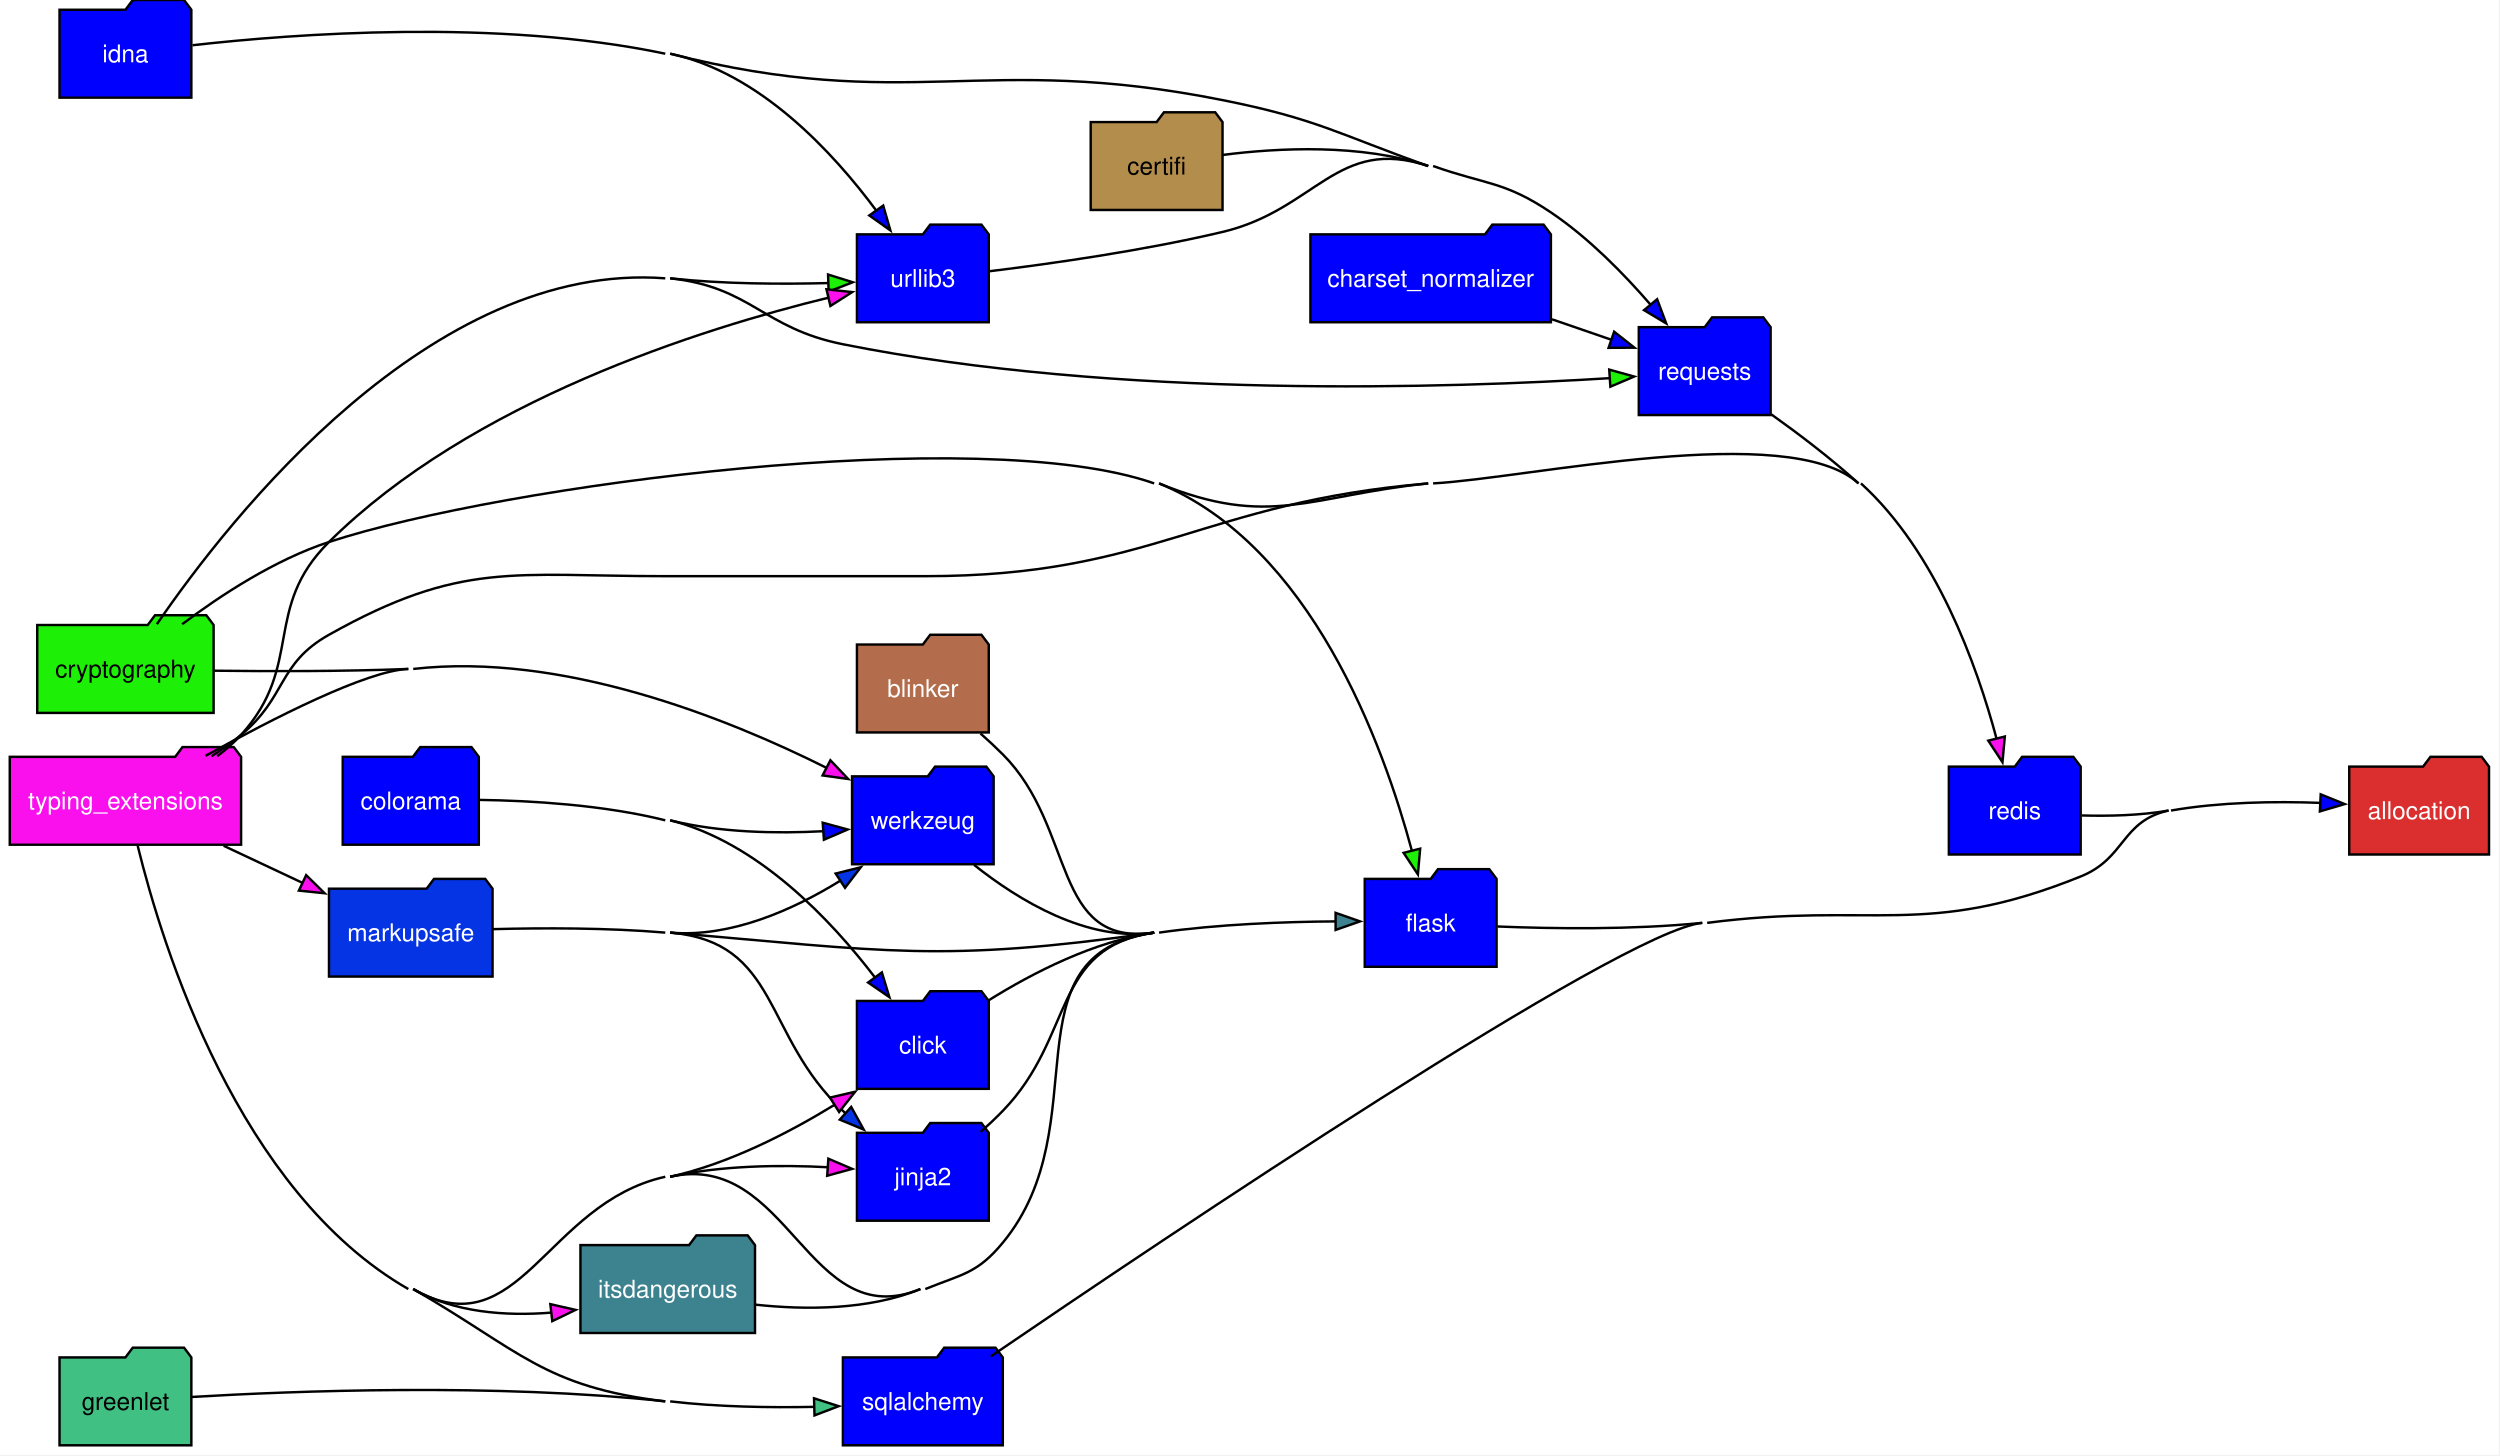
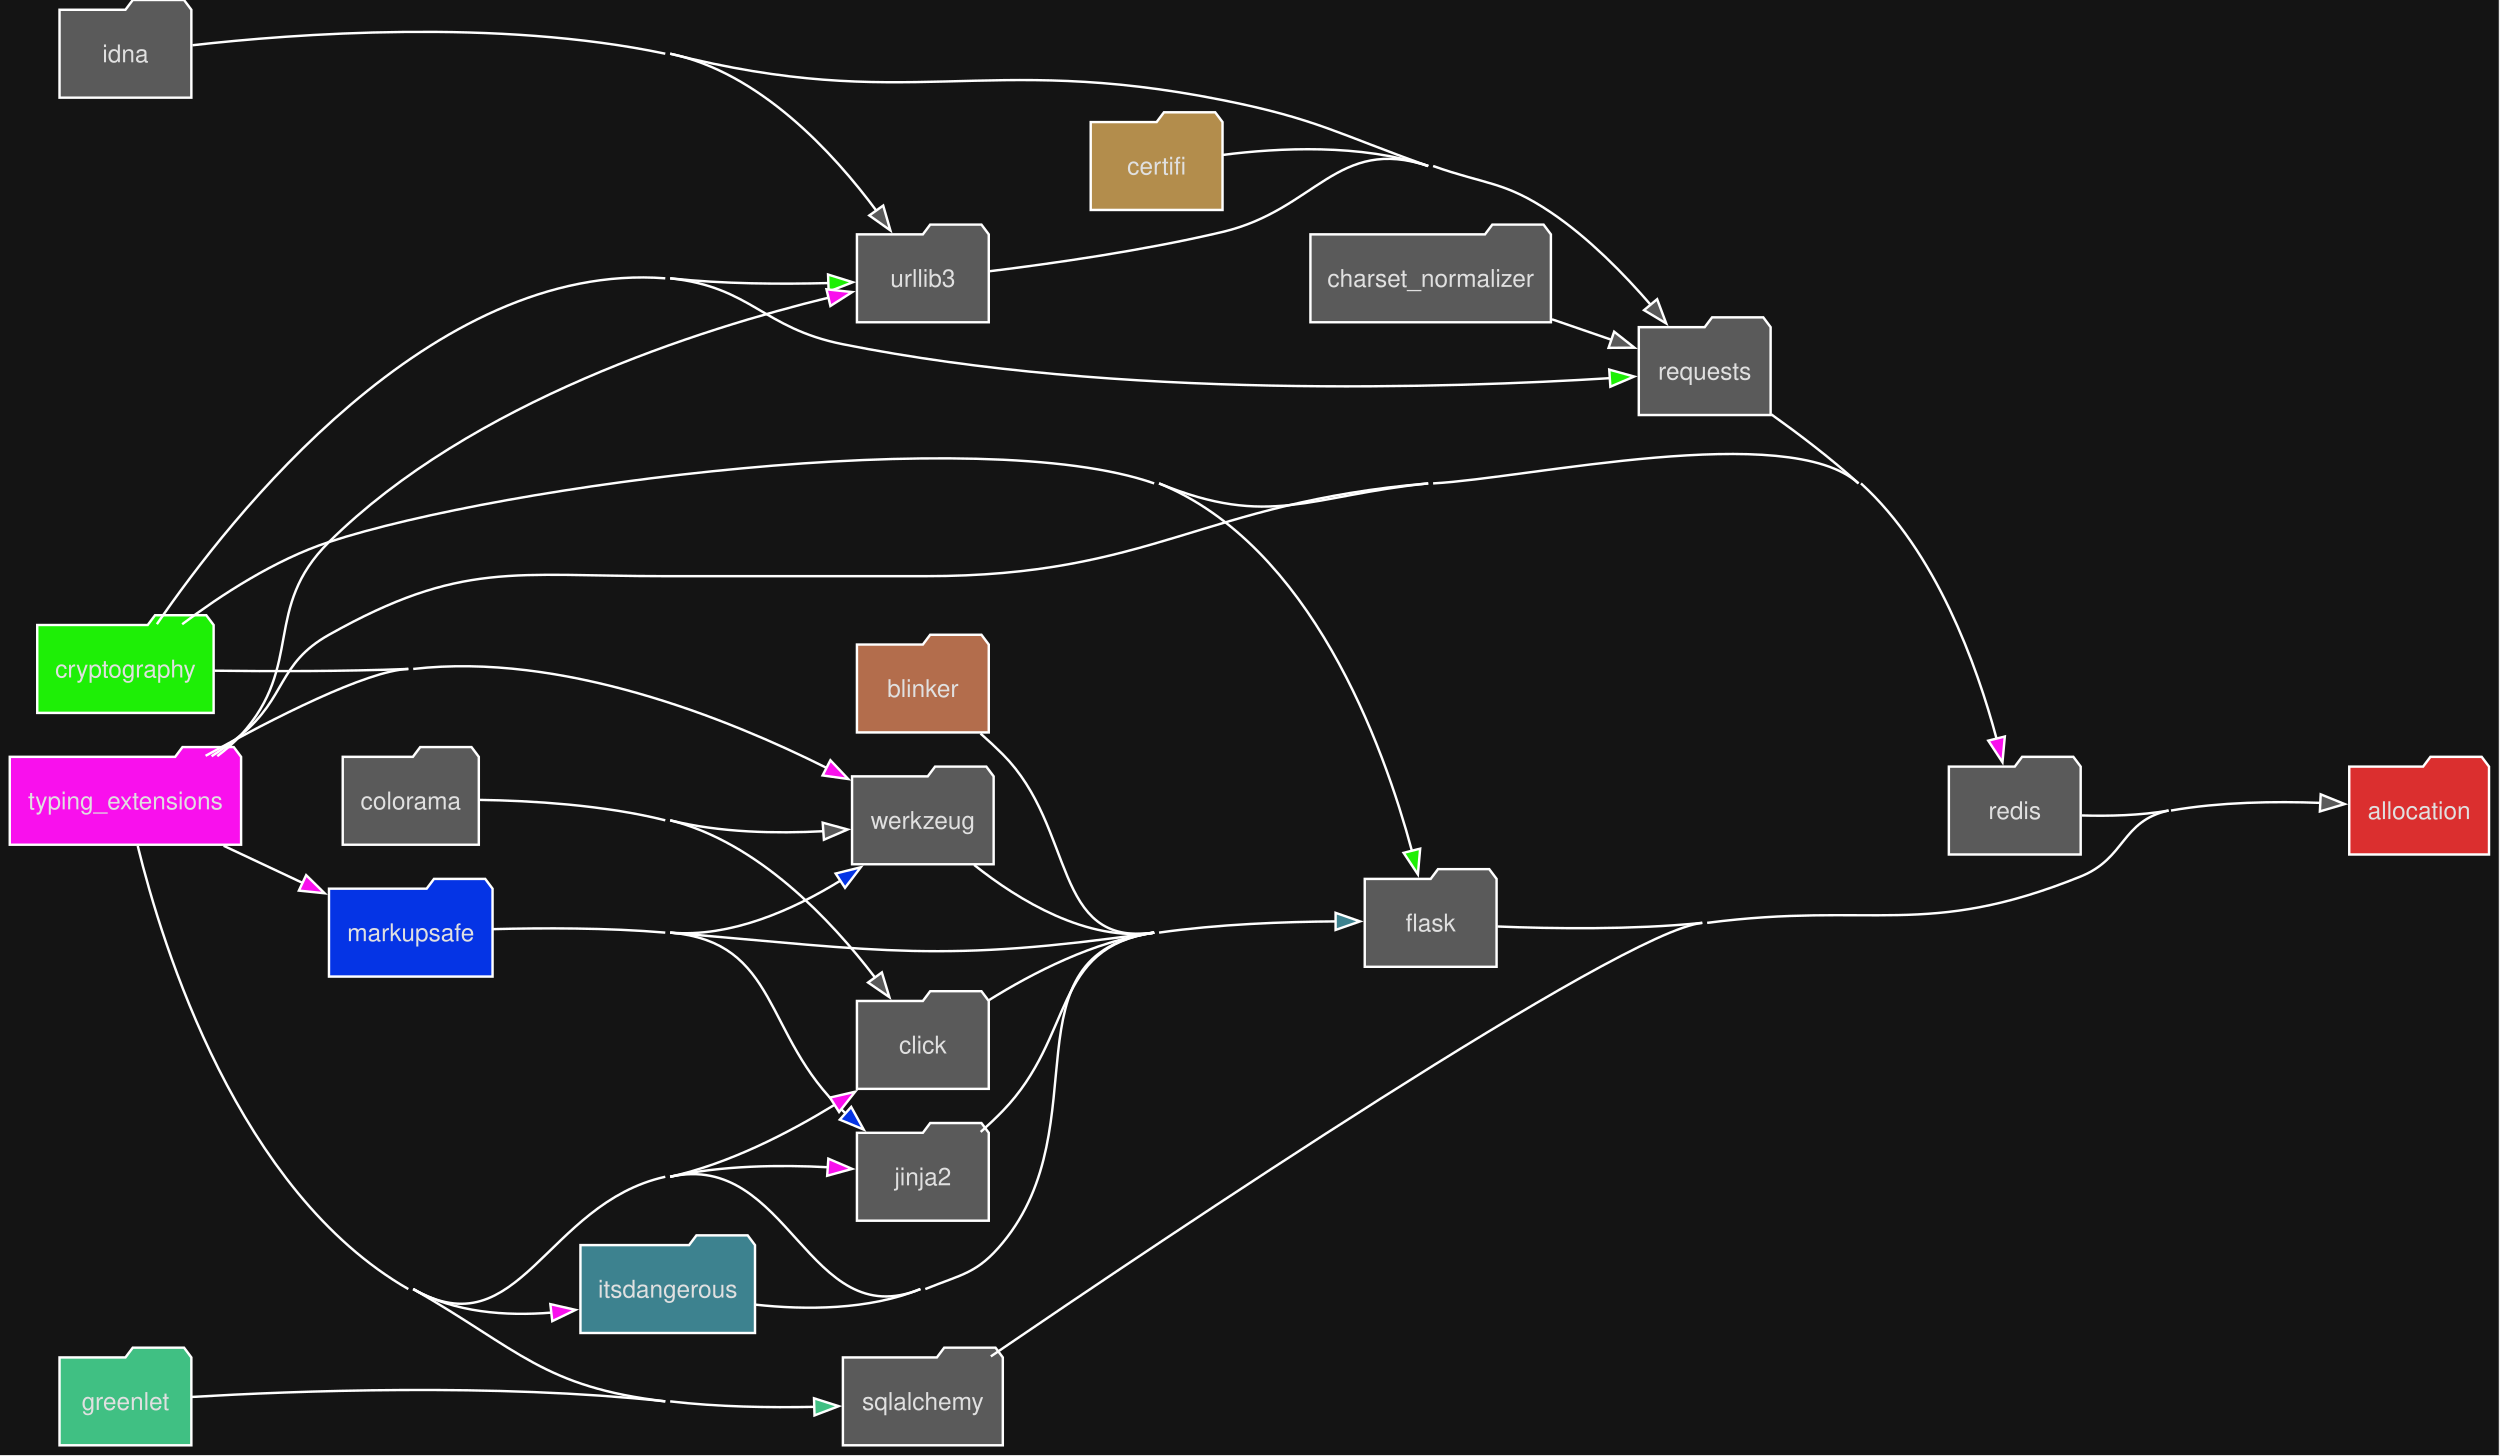
- <svg xmlns="http://www.w3.org/2000/svg" width="1024pt" height="596pt" viewBox="0.00 0.00 1024.00 596.00">
+ <svg xmlns="http://www.w3.org/2000/svg" style="background-color:#141414" width="1024pt" height="596pt" viewBox="0.00 0.00 1024.00 596.00">
  <g id="graph0" class="graph" transform="scale(1 1) rotate(0) translate(4 592)">
    <style>.edge&gt;path:hover{stroke-width:8}</style>
-     <polygon fill="white" stroke="none" points="-4,4 -4,-592 1019.5,-592 1019.5,4 -4,4" />
+     <polygon fill="#141414" stroke="none" points="-4,4 -4,-592 1019.5,-592 1019.5,4 -4,4" />
    <g id="node1" class="node">
      <style>.edge&gt;path:hover{stroke-width:8}</style>
-       <polygon fill="#db2f2f" stroke="black" points="1015.5,-278 1012.5,-282 991.5,-282 988.5,-278 958.25,-278 958.25,-242 1015.5,-242 1015.5,-278" />
-       <text xml:space="preserve" text-anchor="middle" x="986.88" y="-256.5" font-family="Helvetica,sans-Serif" font-size="10.00" fill="#ffffff">allocation</text>
+       <polygon fill="#db2f2f" stroke="#ffffff" points="1015.5,-278 1012.5,-282 991.5,-282 988.5,-278 958.25,-278 958.25,-242 1015.5,-242 1015.5,-278" />
+       <text xml:space="preserve" text-anchor="middle" x="986.88" y="-256.5" font-family="Helvetica,sans-Serif" font-size="10.00" fill="#e0e0e0">allocation</text>
    </g>
    <g id="node2" class="node">
      <style>.edge&gt;path:hover{stroke-width:8}</style>
-       <polygon fill="#b36d4c" stroke="black" points="401,-328 398,-332 377,-332 374,-328 347,-328 347,-292 401,-292 401,-328" />
-       <text xml:space="preserve" text-anchor="middle" x="374" y="-306.5" font-family="Helvetica,sans-Serif" font-size="10.00" fill="#ffffff">blinker</text>
+       <polygon fill="#b36d4c" stroke="#ffffff" points="401,-328 398,-332 377,-332 374,-328 347,-328 347,-292 401,-292 401,-328" />
+       <text xml:space="preserve" text-anchor="middle" x="374" y="-306.5" font-family="Helvetica,sans-Serif" font-size="10.00" fill="#e0e0e0">blinker</text>
    </g>
    <g id="node8" class="node">
      <style>.edge&gt;path:hover{stroke-width:8}</style>
-       <polygon fill="blue" stroke="black" points="609,-232 606,-236 585,-236 582,-232 555,-232 555,-196 609,-196 609,-232" />
-       <text xml:space="preserve" text-anchor="middle" x="582" y="-210.5" font-family="Helvetica,sans-Serif" font-size="10.00" fill="white">flask</text>
+       <polygon fill="#5a5a5a" stroke="#ffffff" points="609,-232 606,-236 585,-236 582,-232 555,-232 555,-196 609,-196 609,-232" />
+       <text xml:space="preserve" text-anchor="middle" x="582" y="-210.5" font-family="Helvetica,sans-Serif" font-size="10.00" fill="#e0e0e0">flask</text>
    </g>
    <g id="edge1" class="edge">
      <style>.edge&gt;path:hover{stroke-width:8}</style>
-       <path fill="none" stroke="black" d="M397.61,-291.56C400.76,-288.77 403.89,-285.87 406.75,-283 436.84,-252.89 426.61,-203.97 468.75,-210" />
+       <path fill="none" stroke="#ffffff" d="M397.61,-291.56C400.76,-288.77 403.89,-285.87 406.75,-283 436.84,-252.89 426.61,-203.97 468.75,-210" />
    </g>
    <g id="node3" class="node">
      <style>.edge&gt;path:hover{stroke-width:8}</style>
-       <polygon fill="#b38d4c" stroke="black" points="496.75,-542 493.75,-546 472.75,-546 469.75,-542 442.75,-542 442.75,-506 496.75,-506 496.75,-542" />
-       <text xml:space="preserve" text-anchor="middle" x="469.75" y="-520.5" font-family="Helvetica,sans-Serif" font-size="10.00" fill="#000000">certifi</text>
+       <polygon fill="#b38d4c" stroke="#ffffff" points="496.75,-542 493.75,-546 472.75,-546 469.75,-542 442.75,-542 442.75,-506 496.75,-506 496.75,-542" />
+       <text xml:space="preserve" text-anchor="middle" x="469.75" y="-520.5" font-family="Helvetica,sans-Serif" font-size="10.00" fill="#e0e0e0">certifi</text>
    </g>
    <g id="node15" class="node">
      <style>.edge&gt;path:hover{stroke-width:8}</style>
-       <polygon fill="blue" stroke="black" points="721.25,-458 718.25,-462 697.25,-462 694.25,-458 667.25,-458 667.25,-422 721.25,-422 721.25,-458" />
-       <text xml:space="preserve" text-anchor="middle" x="694.25" y="-436.5" font-family="Helvetica,sans-Serif" font-size="10.00" fill="white">requests</text>
+       <polygon fill="#5a5a5a" stroke="#ffffff" points="721.25,-458 718.25,-462 697.25,-462 694.25,-458 667.25,-458 667.25,-422 721.25,-422 721.25,-458" />
+       <text xml:space="preserve" text-anchor="middle" x="694.25" y="-436.5" font-family="Helvetica,sans-Serif" font-size="10.00" fill="#e0e0e0">requests</text>
    </g>
    <g id="edge2" class="edge">
      <style>.edge&gt;path:hover{stroke-width:8}</style>
-       <path fill="none" stroke="black" d="M496.88,-528.55C519.7,-531.46 553.39,-533.19 581,-524" />
+       <path fill="none" stroke="#ffffff" d="M496.88,-528.55C519.7,-531.46 553.39,-533.19 581,-524" />
    </g>
    <g id="node4" class="node">
      <style>.edge&gt;path:hover{stroke-width:8}</style>
-       <polygon fill="blue" stroke="black" points="631.25,-496 628.25,-500 607.25,-500 604.25,-496 532.75,-496 532.75,-460 631.25,-460 631.25,-496" />
-       <text xml:space="preserve" text-anchor="middle" x="582" y="-474.5" font-family="Helvetica,sans-Serif" font-size="10.00" fill="white">charset_normalizer</text>
+       <polygon fill="#5a5a5a" stroke="#ffffff" points="631.25,-496 628.25,-500 607.25,-500 604.25,-496 532.75,-496 532.75,-460 631.25,-460 631.25,-496" />
+       <text xml:space="preserve" text-anchor="middle" x="582" y="-474.5" font-family="Helvetica,sans-Serif" font-size="10.00" fill="#e0e0e0">charset_normalizer</text>
    </g>
    <g id="edge3" class="edge">
      <style>.edge&gt;path:hover{stroke-width:8}</style>
-       <path fill="none" stroke="black" d="M631.68,-461.22C639.91,-458.38 648.34,-455.48 656.21,-452.77" />
-       <polygon fill="blue" stroke="black" points="657.15,-456.14 665.47,-449.58 654.87,-449.53 657.15,-456.14" />
+       <path fill="none" stroke="#ffffff" d="M631.68,-461.22C639.91,-458.38 648.34,-455.48 656.21,-452.77" />
+       <polygon fill="#5a5a5a" stroke="#ffffff" points="657.15,-456.14 665.47,-449.58 654.87,-449.53 657.15,-456.14" />
    </g>
    <g id="node5" class="node">
      <style>.edge&gt;path:hover{stroke-width:8}</style>
-       <polygon fill="blue" stroke="black" points="401,-182 398,-186 377,-186 374,-182 347,-182 347,-146 401,-146 401,-182" />
-       <text xml:space="preserve" text-anchor="middle" x="374" y="-160.5" font-family="Helvetica,sans-Serif" font-size="10.00" fill="white">click</text>
+       <polygon fill="#5a5a5a" stroke="#ffffff" points="401,-182 398,-186 377,-186 374,-182 347,-182 347,-146 401,-146 401,-182" />
+       <text xml:space="preserve" text-anchor="middle" x="374" y="-160.5" font-family="Helvetica,sans-Serif" font-size="10.00" fill="#e0e0e0">click</text>
    </g>
    <g id="edge4" class="edge">
      <style>.edge&gt;path:hover{stroke-width:8}</style>
-       <path fill="none" stroke="black" d="M401,-182.3C419.04,-193.55 444.16,-206.48 468.75,-210" />
+       <path fill="none" stroke="#ffffff" d="M401,-182.3C419.04,-193.55 444.16,-206.48 468.75,-210" />
    </g>
    <g id="node6" class="node">
      <style>.edge&gt;path:hover{stroke-width:8}</style>
-       <polygon fill="blue" stroke="black" points="192.12,-282 189.12,-286 168.12,-286 165.12,-282 136.38,-282 136.38,-246 192.12,-246 192.12,-282" />
-       <text xml:space="preserve" text-anchor="middle" x="164.25" y="-260.5" font-family="Helvetica,sans-Serif" font-size="10.00" fill="white">colorama</text>
+       <polygon fill="#5a5a5a" stroke="#ffffff" points="192.12,-282 189.12,-286 168.12,-286 165.12,-282 136.38,-282 136.38,-246 192.12,-246 192.12,-282" />
+       <text xml:space="preserve" text-anchor="middle" x="164.25" y="-260.5" font-family="Helvetica,sans-Serif" font-size="10.00" fill="#e0e0e0">colorama</text>
    </g>
    <g id="edge5" class="edge">
      <style>.edge&gt;path:hover{stroke-width:8}</style>
-       <path fill="none" stroke="black" d="M270.5,-256C306.38,-247.02 336.32,-215.3 354.41,-191.6" />
-       <polygon fill="blue" stroke="black" points="357.21,-193.7 360.29,-183.57 351.56,-189.56 357.21,-193.7" />
-       <path fill="none" stroke="black" d="M192.39,-264.36C213.45,-264.06 243.21,-262.33 268.5,-256" />
+       <path fill="none" stroke="#ffffff" d="M270.5,-256C306.38,-247.02 336.32,-215.3 354.41,-191.6" />
+       <polygon fill="#5a5a5a" stroke="#ffffff" points="357.21,-193.7 360.29,-183.57 351.56,-189.56 357.21,-193.7" />
+       <path fill="none" stroke="#ffffff" d="M192.39,-264.36C213.45,-264.06 243.21,-262.33 268.5,-256" />
    </g>
    <g id="node19" class="node">
      <style>.edge&gt;path:hover{stroke-width:8}</style>
-       <polygon fill="blue" stroke="black" points="403,-274 400,-278 379,-278 376,-274 345,-274 345,-238 403,-238 403,-274" />
-       <text xml:space="preserve" text-anchor="middle" x="374" y="-252.5" font-family="Helvetica,sans-Serif" font-size="10.00" fill="white">werkzeug</text>
+       <polygon fill="#5a5a5a" stroke="#ffffff" points="403,-274 400,-278 379,-278 376,-274 345,-274 345,-238 403,-238 403,-274" />
+       <text xml:space="preserve" text-anchor="middle" x="374" y="-252.5" font-family="Helvetica,sans-Serif" font-size="10.00" fill="#e0e0e0">werkzeug</text>
    </g>
    <g id="edge6" class="edge">
      <style>.edge&gt;path:hover{stroke-width:8}</style>
-       <path fill="none" stroke="black" d="M270.5,-256C290.8,-250.92 314.08,-250.51 333.31,-251.54" />
-       <polygon fill="blue" stroke="black" points="332.98,-255.03 343.2,-252.24 333.47,-248.05 332.98,-255.03" />
+       <path fill="none" stroke="#ffffff" d="M270.5,-256C290.8,-250.92 314.08,-250.51 333.31,-251.54" />
+       <polygon fill="#5a5a5a" stroke="#ffffff" points="332.98,-255.03 343.2,-252.24 333.47,-248.05 332.98,-255.03" />
    </g>
    <g id="node7" class="node">
      <style>.edge&gt;path:hover{stroke-width:8}</style>
-       <polygon fill="#1eef06" stroke="black" points="83.5,-336 80.5,-340 59.5,-340 56.5,-336 11.25,-336 11.25,-300 83.5,-300 83.5,-336" />
-       <text xml:space="preserve" text-anchor="middle" x="47.38" y="-314.5" font-family="Helvetica,sans-Serif" font-size="10.00" fill="#000000">cryptography</text>
+       <polygon fill="#1eef06" stroke="#ffffff" points="83.5,-336 80.5,-340 59.5,-340 56.5,-336 11.25,-336 11.25,-300 83.5,-300 83.5,-336" />
+       <text xml:space="preserve" text-anchor="middle" x="47.38" y="-314.5" font-family="Helvetica,sans-Serif" font-size="10.00" fill="#e0e0e0">cryptography</text>
    </g>
    <g id="edge7" class="edge">
      <style>.edge&gt;path:hover{stroke-width:8}</style>
-       <path fill="none" stroke="black" d="M70.61,-336.32C86.37,-348.18 108.57,-362.73 130.75,-370 202.3,-393.47 397.71,-418.96 468.75,-394" />
-       <path fill="none" stroke="black" d="M470.75,-394C532.85,-368.55 562.52,-287.4 574.38,-243.26" />
-       <polygon fill="#1eef06" stroke="black" points="577.7,-244.4 576.77,-233.85 570.92,-242.68 577.7,-244.4" />
+       <path fill="none" stroke="#ffffff" d="M70.61,-336.32C86.37,-348.18 108.57,-362.73 130.75,-370 202.3,-393.47 397.71,-418.96 468.75,-394" />
+       <path fill="none" stroke="#ffffff" d="M470.75,-394C532.85,-368.55 562.52,-287.4 574.38,-243.26" />
+       <polygon fill="#1eef06" stroke="#ffffff" points="577.7,-244.4 576.77,-233.85 570.92,-242.68 577.7,-244.4" />
    </g>
    <g id="node14" class="node">
      <style>.edge&gt;path:hover{stroke-width:8}</style>
-       <polygon fill="blue" stroke="black" points="848.25,-278 845.25,-282 824.25,-282 821.25,-278 794.25,-278 794.25,-242 848.25,-242 848.25,-278" />
-       <text xml:space="preserve" text-anchor="middle" x="821.25" y="-256.5" font-family="Helvetica,sans-Serif" font-size="10.00" fill="white">redis</text>
+       <polygon fill="#5a5a5a" stroke="#ffffff" points="848.25,-278 845.25,-282 824.25,-282 821.25,-278 794.25,-278 794.25,-242 848.25,-242 848.25,-278" />
+       <text xml:space="preserve" text-anchor="middle" x="821.25" y="-256.5" font-family="Helvetica,sans-Serif" font-size="10.00" fill="#e0e0e0">redis</text>
    </g>
    <g id="edge8" class="edge">
      <style>.edge&gt;path:hover{stroke-width:8}</style>
-       <path fill="none" stroke="black" d="M470.75,-394C516.09,-375.42 532.26,-388.98 581,-394" />
+       <path fill="none" stroke="#ffffff" d="M470.75,-394C516.09,-375.42 532.26,-388.98 581,-394" />
    </g>
    <g id="edge9" class="edge">
      <style>.edge&gt;path:hover{stroke-width:8}</style>
-       <path fill="none" stroke="black" d="M270.5,-478C303.96,-474.36 308.25,-457.62 341.25,-451 453.84,-428.42 590.68,-433.05 655.6,-437.12" />
-       <polygon fill="#1eef06" stroke="black" points="655.14,-440.6 665.35,-437.77 655.6,-433.61 655.14,-440.6" />
-       <path fill="none" stroke="black" d="M60.26,-336.34C90.08,-379.88 172.63,-485.27 268.5,-478" />
+       <path fill="none" stroke="#ffffff" d="M270.5,-478C303.96,-474.36 308.25,-457.62 341.25,-451 453.84,-428.42 590.68,-433.05 655.6,-437.12" />
+       <polygon fill="#1eef06" stroke="#ffffff" points="655.14,-440.6 665.35,-437.77 655.6,-433.61 655.14,-440.6" />
+       <path fill="none" stroke="#ffffff" d="M60.26,-336.34C90.08,-379.88 172.63,-485.27 268.5,-478" />
    </g>
    <g id="node18" class="node">
      <style>.edge&gt;path:hover{stroke-width:8}</style>
-       <polygon fill="blue" stroke="black" points="401,-496 398,-500 377,-500 374,-496 347,-496 347,-460 401,-460 401,-496" />
-       <text xml:space="preserve" text-anchor="middle" x="374" y="-474.5" font-family="Helvetica,sans-Serif" font-size="10.00" fill="white">urllib3</text>
+       <polygon fill="#5a5a5a" stroke="#ffffff" points="401,-496 398,-500 377,-500 374,-496 347,-496 347,-460 401,-460 401,-496" />
+       <text xml:space="preserve" text-anchor="middle" x="374" y="-474.5" font-family="Helvetica,sans-Serif" font-size="10.00" fill="#e0e0e0">urllib3</text>
    </g>
    <g id="edge10" class="edge">
      <style>.edge&gt;path:hover{stroke-width:8}</style>
-       <path fill="none" stroke="black" d="M270.5,-478C291.89,-475.67 315.94,-475.55 335.36,-476.06" />
-       <polygon fill="#1eef06" stroke="black" points="335.17,-479.55 345.28,-476.39 335.41,-472.56 335.17,-479.55" />
+       <path fill="none" stroke="#ffffff" d="M270.5,-478C291.89,-475.67 315.94,-475.55 335.36,-476.06" />
+       <polygon fill="#1eef06" stroke="#ffffff" points="335.17,-479.55 345.28,-476.39 335.41,-472.56 335.17,-479.55" />
    </g>
    <g id="edge11" class="edge">
      <style>.edge&gt;path:hover{stroke-width:8}</style>
-       <path fill="none" stroke="black" d="M83.84,-317.28C106.55,-316.99 136.65,-316.95 163.25,-318" />
+       <path fill="none" stroke="#ffffff" d="M83.84,-317.28C106.55,-316.99 136.65,-316.95 163.25,-318" />
    </g>
    <g id="edge12" class="edge">
      <style>.edge&gt;path:hover{stroke-width:8}</style>
-       <path fill="none" stroke="black" d="M609.36,-212.51C631.74,-211.6 664.69,-211.1 693.25,-214" />
+       <path fill="none" stroke="#ffffff" d="M609.36,-212.51C631.74,-211.6 664.69,-211.1 693.25,-214" />
    </g>
    <g id="node9" class="node">
      <style>.edge&gt;path:hover{stroke-width:8}</style>
-       <polygon fill="#40c083" stroke="black" points="74.38,-36 71.38,-40 50.38,-40 47.38,-36 20.38,-36 20.38,0 74.38,0 74.38,-36" />
-       <text xml:space="preserve" text-anchor="middle" x="47.38" y="-14.5" font-family="Helvetica,sans-Serif" font-size="10.00" fill="#000000">greenlet</text>
+       <polygon fill="#40c083" stroke="#ffffff" points="74.38,-36 71.38,-40 50.38,-40 47.38,-36 20.38,-36 20.38,0 74.38,0 74.38,-36" />
+       <text xml:space="preserve" text-anchor="middle" x="47.38" y="-14.5" font-family="Helvetica,sans-Serif" font-size="10.00" fill="#e0e0e0">greenlet</text>
    </g>
    <g id="node16" class="node">
      <style>.edge&gt;path:hover{stroke-width:8}</style>
-       <polygon fill="blue" stroke="black" points="406.75,-36 403.75,-40 382.75,-40 379.75,-36 341.25,-36 341.25,0 406.75,0 406.75,-36" />
-       <text xml:space="preserve" text-anchor="middle" x="374" y="-14.5" font-family="Helvetica,sans-Serif" font-size="10.00" fill="white">sqlalchemy</text>
+       <polygon fill="#5a5a5a" stroke="#ffffff" points="406.75,-36 403.75,-40 382.75,-40 379.75,-36 341.25,-36 341.25,0 406.75,0 406.75,-36" />
+       <text xml:space="preserve" text-anchor="middle" x="374" y="-14.5" font-family="Helvetica,sans-Serif" font-size="10.00" fill="#e0e0e0">sqlalchemy</text>
    </g>
    <g id="edge13" class="edge">
      <style>.edge&gt;path:hover{stroke-width:8}</style>
-       <path fill="none" stroke="black" d="M74.56,-19.81C115.91,-22.26 198.78,-25.53 268.5,-18" />
-       <path fill="none" stroke="black" d="M270.5,-18C289.78,-15.72 311.24,-15.39 329.53,-15.75" />
-       <polygon fill="#40c083" stroke="black" points="329.42,-19.25 339.52,-16.03 329.62,-12.25 329.42,-19.25" />
+       <path fill="none" stroke="#ffffff" d="M74.56,-19.81C115.91,-22.26 198.78,-25.53 268.5,-18" />
+       <path fill="none" stroke="#ffffff" d="M270.5,-18C289.78,-15.72 311.24,-15.39 329.53,-15.75" />
+       <polygon fill="#40c083" stroke="#ffffff" points="329.42,-19.25 339.52,-16.03 329.62,-12.25 329.42,-19.25" />
    </g>
    <g id="node10" class="node">
      <style>.edge&gt;path:hover{stroke-width:8}</style>
-       <polygon fill="blue" stroke="black" points="74.38,-588 71.38,-592 50.38,-592 47.38,-588 20.38,-588 20.38,-552 74.38,-552 74.38,-588" />
-       <text xml:space="preserve" text-anchor="middle" x="47.38" y="-566.5" font-family="Helvetica,sans-Serif" font-size="10.00" fill="white">idna</text>
+       <polygon fill="#5a5a5a" stroke="#ffffff" points="74.38,-588 71.38,-592 50.38,-592 47.38,-588 20.38,-588 20.38,-552 74.38,-552 74.38,-588" />
+       <text xml:space="preserve" text-anchor="middle" x="47.38" y="-566.5" font-family="Helvetica,sans-Serif" font-size="10.00" fill="#e0e0e0">idna</text>
    </g>
    <g id="edge14" class="edge">
      <style>.edge&gt;path:hover{stroke-width:8}</style>
-       <path fill="none" stroke="black" d="M270.5,-570C368.33,-545.25 397.79,-570.75 496.75,-551 535.31,-543.31 543.95,-537.18 581,-524" />
+       <path fill="none" stroke="#ffffff" d="M270.5,-570C368.33,-545.25 397.79,-570.75 496.75,-551 535.31,-543.31 543.95,-537.18 581,-524" />
    </g>
    <g id="edge15" class="edge">
      <style>.edge&gt;path:hover{stroke-width:8}</style>
-       <path fill="none" stroke="black" d="M270.5,-570C307.06,-562.31 337.18,-529.73 355.1,-505.51" />
-       <polygon fill="blue" stroke="black" points="357.76,-507.8 360.7,-497.62 352.06,-503.75 357.76,-507.8" />
-       <path fill="none" stroke="black" d="M74.83,-573.47C116.53,-578.18 199.88,-584.44 268.5,-570" />
+       <path fill="none" stroke="#ffffff" d="M270.5,-570C307.06,-562.31 337.18,-529.73 355.1,-505.51" />
+       <polygon fill="#5a5a5a" stroke="#ffffff" points="357.76,-507.8 360.7,-497.62 352.06,-503.75 357.76,-507.8" />
+       <path fill="none" stroke="#ffffff" d="M74.83,-573.47C116.53,-578.18 199.88,-584.44 268.5,-570" />
    </g>
    <g id="node11" class="node">
      <style>.edge&gt;path:hover{stroke-width:8}</style>
-       <polygon fill="#3d828f" stroke="black" points="305.25,-82 302.25,-86 281.25,-86 278.25,-82 233.75,-82 233.75,-46 305.25,-46 305.25,-82" />
-       <text xml:space="preserve" text-anchor="middle" x="269.5" y="-60.5" font-family="Helvetica,sans-Serif" font-size="10.00" fill="#ffffff">itsdangerous</text>
+       <polygon fill="#3d828f" stroke="#ffffff" points="305.25,-82 302.25,-86 281.25,-86 278.25,-82 233.75,-82 233.75,-46 305.25,-46 305.25,-82" />
+       <text xml:space="preserve" text-anchor="middle" x="269.5" y="-60.5" font-family="Helvetica,sans-Serif" font-size="10.00" fill="#e0e0e0">itsdangerous</text>
    </g>
    <g id="edge16" class="edge">
      <style>.edge&gt;path:hover{stroke-width:8}</style>
-       <path fill="none" stroke="black" d="M375,-64C390.23,-70.2 396.28,-70.32 406.75,-83 446.74,-131.44 406.57,-201.1 468.75,-210" />
-       <path fill="none" stroke="black" d="M470.75,-210C494.75,-213.44 521.96,-214.45 543.35,-214.6" />
-       <polygon fill="#3d828f" stroke="black" points="543.06,-218.1 553.06,-214.6 543.06,-211.1 543.06,-218.1" />
-       <path fill="none" stroke="black" d="M305.45,-57.61C325.88,-55.41 351.74,-55.34 373,-64" />
+       <path fill="none" stroke="#ffffff" d="M375,-64C390.23,-70.2 396.28,-70.32 406.75,-83 446.74,-131.44 406.57,-201.1 468.75,-210" />
+       <path fill="none" stroke="#ffffff" d="M470.75,-210C494.75,-213.44 521.96,-214.45 543.35,-214.6" />
+       <polygon fill="#3d828f" stroke="#ffffff" points="543.06,-218.1 553.06,-214.6 543.06,-211.1 543.06,-218.1" />
+       <path fill="none" stroke="#ffffff" d="M305.45,-57.61C325.88,-55.41 351.74,-55.34 373,-64" />
    </g>
    <g id="node12" class="node">
      <style>.edge&gt;path:hover{stroke-width:8}</style>
-       <polygon fill="blue" stroke="black" points="401,-128 398,-132 377,-132 374,-128 347,-128 347,-92 401,-92 401,-128" />
-       <text xml:space="preserve" text-anchor="middle" x="374" y="-106.5" font-family="Helvetica,sans-Serif" font-size="10.00" fill="white">jinja2</text>
+       <polygon fill="#5a5a5a" stroke="#ffffff" points="401,-128 398,-132 377,-132 374,-128 347,-128 347,-92 401,-92 401,-128" />
+       <text xml:space="preserve" text-anchor="middle" x="374" y="-106.5" font-family="Helvetica,sans-Serif" font-size="10.00" fill="#e0e0e0">jinja2</text>
    </g>
    <g id="edge17" class="edge">
      <style>.edge&gt;path:hover{stroke-width:8}</style>
-       <path fill="none" stroke="black" d="M397.69,-128.36C400.82,-131.16 403.93,-134.09 406.75,-137 436.39,-167.55 426.61,-203.97 468.75,-210" />
+       <path fill="none" stroke="#ffffff" d="M397.69,-128.36C400.82,-131.16 403.93,-134.09 406.75,-137 436.39,-167.55 426.61,-203.97 468.75,-210" />
    </g>
    <g id="node13" class="node">
      <style>.edge&gt;path:hover{stroke-width:8}</style>
-       <polygon fill="#0534e5" stroke="black" points="197.75,-228 194.75,-232 173.75,-232 170.75,-228 130.75,-228 130.75,-192 197.75,-192 197.75,-228" />
-       <text xml:space="preserve" text-anchor="middle" x="164.25" y="-206.5" font-family="Helvetica,sans-Serif" font-size="10.00" fill="#ffffff">markupsafe</text>
+       <polygon fill="#0534e5" stroke="#ffffff" points="197.75,-228 194.75,-232 173.75,-232 170.75,-228 130.75,-228 130.75,-192 197.75,-192 197.75,-228" />
+       <text xml:space="preserve" text-anchor="middle" x="164.25" y="-206.5" font-family="Helvetica,sans-Serif" font-size="10.00" fill="#e0e0e0">markupsafe</text>
    </g>
    <g id="edge18" class="edge">
      <style>.edge&gt;path:hover{stroke-width:8}</style>
-       <path fill="none" stroke="black" d="M270.5,-210C358.29,-202.49 381.53,-197.51 468.75,-210" />
+       <path fill="none" stroke="#ffffff" d="M270.5,-210C358.29,-202.49 381.53,-197.51 468.75,-210" />
    </g>
    <g id="edge19" class="edge">
      <style>.edge&gt;path:hover{stroke-width:8}</style>
-       <path fill="none" stroke="black" d="M197.86,-211.42C218.21,-211.95 244.92,-212.02 268.5,-210" />
-       <path fill="none" stroke="black" d="M270.5,-210C315.52,-206.15 308.28,-167.89 341.25,-137 341.63,-136.64 342.02,-136.28 342.41,-135.92" />
-       <polygon fill="#0534e5" stroke="black" points="344.65,-138.61 349.77,-129.33 339.98,-133.39 344.65,-138.61" />
+       <path fill="none" stroke="#ffffff" d="M197.86,-211.42C218.21,-211.95 244.92,-212.02 268.5,-210" />
+       <path fill="none" stroke="#ffffff" d="M270.5,-210C315.52,-206.15 308.28,-167.89 341.25,-137 341.63,-136.64 342.02,-136.28 342.41,-135.92" />
+       <polygon fill="#0534e5" stroke="#ffffff" points="344.65,-138.61 349.77,-129.33 339.98,-133.39 344.65,-138.61" />
    </g>
    <g id="edge20" class="edge">
      <style>.edge&gt;path:hover{stroke-width:8}</style>
-       <path fill="none" stroke="black" d="M270.5,-210C295.32,-207.88 320.89,-219.33 340.29,-231.33" />
-       <polygon fill="#0534e5" stroke="black" points="338.28,-234.2 348.56,-236.76 342.12,-228.35 338.28,-234.2" />
+       <path fill="none" stroke="#ffffff" d="M270.5,-210C295.32,-207.88 320.89,-219.33 340.29,-231.33" />
+       <polygon fill="#0534e5" stroke="#ffffff" points="338.28,-234.2 348.56,-236.76 342.12,-228.35 338.28,-234.2" />
    </g>
    <g id="edge21" class="edge">
      <style>.edge&gt;path:hover{stroke-width:8}</style>
-       <path fill="none" stroke="black" d="M848.67,-257.99C859.74,-257.67 872.69,-257.97 884.25,-260" />
+       <path fill="none" stroke="#ffffff" d="M848.67,-257.99C859.74,-257.67 872.69,-257.97 884.25,-260" />
    </g>
    <g id="edge22" class="edge">
      <style>.edge&gt;path:hover{stroke-width:8}</style>
-       <path fill="none" stroke="black" d="M721.49,-422.3C732.89,-414.17 746.14,-404.1 757.25,-394" />
+       <path fill="none" stroke="#ffffff" d="M721.49,-422.3C732.89,-414.17 746.14,-404.1 757.25,-394" />
    </g>
    <g id="edge23" class="edge">
      <style>.edge&gt;path:hover{stroke-width:8}</style>
-       <path fill="none" stroke="black" d="M401.84,-36.42C472.38,-84.55 659.84,-210.61 693.25,-214" />
-       <path fill="none" stroke="black" d="M885.25,-260C905.25,-263.51 927.82,-263.83 946.52,-263.14" />
-       <polygon fill="blue" stroke="black" points="946.56,-266.64 956.38,-262.65 946.22,-259.65 946.56,-266.64" />
-       <path fill="none" stroke="black" d="M695.25,-214C763.21,-222.78 784.71,-207.36 848.25,-233 866.8,-240.48 864.73,-255.66 884.25,-260" />
+       <path fill="none" stroke="#ffffff" d="M401.84,-36.42C472.38,-84.55 659.84,-210.61 693.25,-214" />
+       <path fill="none" stroke="#ffffff" d="M885.25,-260C905.25,-263.51 927.82,-263.83 946.52,-263.14" />
+       <polygon fill="#5a5a5a" stroke="#ffffff" points="946.56,-266.64 956.38,-262.65 946.22,-259.65 946.56,-266.64" />
+       <path fill="none" stroke="#ffffff" d="M695.25,-214C763.21,-222.78 784.71,-207.36 848.25,-233 866.8,-240.48 864.73,-255.66 884.25,-260" />
    </g>
    <g id="node17" class="node">
      <style>.edge&gt;path:hover{stroke-width:8}</style>
-       <polygon fill="#f910ed" stroke="black" points="94.75,-282 91.75,-286 70.75,-286 67.75,-282 0,-282 0,-246 94.75,-246 94.75,-282" />
-       <text xml:space="preserve" text-anchor="middle" x="47.38" y="-260.5" font-family="Helvetica,sans-Serif" font-size="10.00" fill="#ffffff">typing_extensions</text>
+       <polygon fill="#f910ed" stroke="#ffffff" points="94.75,-282 91.75,-286 70.75,-286 67.75,-282 0,-282 0,-246 94.75,-246 94.75,-282" />
+       <text xml:space="preserve" text-anchor="middle" x="47.38" y="-260.5" font-family="Helvetica,sans-Serif" font-size="10.00" fill="#e0e0e0">typing_extensions</text>
    </g>
    <g id="edge24" class="edge">
      <style>.edge&gt;path:hover{stroke-width:8}</style>
-       <path fill="none" stroke="black" d="M270.5,-110C294.47,-115.33 318.88,-127.85 337.87,-139.5" />
-       <polygon fill="#f910ed" stroke="black" points="335.95,-142.43 346.27,-144.83 339.7,-136.52 335.95,-142.43" />
+       <path fill="none" stroke="#ffffff" d="M270.5,-110C294.47,-115.33 318.88,-127.85 337.87,-139.5" />
+       <polygon fill="#f910ed" stroke="#ffffff" points="335.95,-142.43 346.27,-144.83 339.7,-136.52 335.95,-142.43" />
    </g>
    <g id="edge25" class="edge">
      <style>.edge&gt;path:hover{stroke-width:8}</style>
-       <path fill="none" stroke="black" d="M270.5,-110C319.24,-120.84 326.76,-45.16 373,-64" />
-       <path fill="none" stroke="black" d="M165.25,-64C208.82,-39 219.46,-99.1 268.5,-110" />
+       <path fill="none" stroke="#ffffff" d="M270.5,-110C319.24,-120.84 326.76,-45.16 373,-64" />
+       <path fill="none" stroke="#ffffff" d="M165.25,-64C208.82,-39 219.46,-99.1 268.5,-110" />
    </g>
    <g id="edge26" class="edge">
      <style>.edge&gt;path:hover{stroke-width:8}</style>
-       <path fill="none" stroke="black" d="M165.25,-64C182.12,-54.32 203.23,-52.85 221.96,-54.36" />
-       <polygon fill="#f910ed" stroke="black" points="221.42,-57.82 231.75,-55.47 222.21,-50.86 221.42,-57.82" />
+       <path fill="none" stroke="#ffffff" d="M165.25,-64C182.12,-54.32 203.23,-52.85 221.96,-54.36" />
+       <polygon fill="#f910ed" stroke="#ffffff" points="221.42,-57.82 231.75,-55.47 222.21,-50.86 221.42,-57.82" />
    </g>
    <g id="edge27" class="edge">
      <style>.edge&gt;path:hover{stroke-width:8}</style>
-       <path fill="none" stroke="black" d="M270.5,-110C291.6,-114.69 315.76,-114.93 335.32,-113.89" />
-       <polygon fill="#f910ed" stroke="black" points="335.29,-117.4 345.03,-113.23 334.81,-110.41 335.29,-117.4" />
+       <path fill="none" stroke="#ffffff" d="M270.5,-110C291.6,-114.69 315.76,-114.93 335.32,-113.89" />
+       <polygon fill="#f910ed" stroke="#ffffff" points="335.29,-117.4 345.03,-113.23 334.81,-110.41 335.29,-117.4" />
    </g>
    <g id="edge28" class="edge">
      <style>.edge&gt;path:hover{stroke-width:8}</style>
-       <path fill="none" stroke="black" d="M87.59,-245.57C98.02,-240.66 109.35,-235.34 119.98,-230.34" />
-       <polygon fill="#f910ed" stroke="black" points="121.4,-233.54 128.96,-226.12 118.42,-227.21 121.4,-233.54" />
+       <path fill="none" stroke="#ffffff" d="M87.59,-245.57C98.02,-240.66 109.35,-235.34 119.98,-230.34" />
+       <polygon fill="#f910ed" stroke="#ffffff" points="121.4,-233.54 128.96,-226.12 118.42,-227.21 121.4,-233.54" />
    </g>
    <g id="edge29" class="edge">
      <style>.edge&gt;path:hover{stroke-width:8}</style>
-       <path fill="none" stroke="black" d="M82.66,-282.24C86.88,-284.98 91.01,-287.92 94.75,-291 113.47,-306.41 109.6,-320.13 130.75,-332 184.94,-362.41 206.36,-356 268.5,-356 268.5,-356 268.5,-356 375,-356 468.1,-356 488.23,-386.2 581,-394" />
-       <path fill="none" stroke="black" d="M758.25,-394C789.06,-365.99 805.73,-319.57 813.8,-289.39" />
-       <polygon fill="#f910ed" stroke="black" points="817.18,-290.33 816.21,-279.78 810.39,-288.63 817.18,-290.33" />
-       <path fill="none" stroke="black" d="M583,-394C621.67,-396.06 728.6,-420.05 757.25,-394" />
+       <path fill="none" stroke="#ffffff" d="M82.66,-282.24C86.88,-284.98 91.01,-287.92 94.75,-291 113.47,-306.41 109.6,-320.13 130.75,-332 184.94,-362.41 206.36,-356 268.5,-356 268.5,-356 268.5,-356 375,-356 468.1,-356 488.23,-386.2 581,-394" />
+       <path fill="none" stroke="#ffffff" d="M758.25,-394C789.06,-365.99 805.73,-319.57 813.8,-289.39" />
+       <polygon fill="#f910ed" stroke="#ffffff" points="817.18,-290.33 816.21,-279.78 810.39,-288.63 817.18,-290.33" />
+       <path fill="none" stroke="#ffffff" d="M583,-394C621.67,-396.06 728.6,-420.05 757.25,-394" />
    </g>
    <g id="edge30" class="edge">
      <style>.edge&gt;path:hover{stroke-width:8}</style>
-       <path fill="none" stroke="black" d="M165.25,-64C208.82,-39 218.61,-23.89 268.5,-18" />
-       <path fill="none" stroke="black" d="M52.41,-245.51C62.59,-204.01 93.62,-103.96 163.25,-64" />
+       <path fill="none" stroke="#ffffff" d="M165.25,-64C208.82,-39 218.61,-23.89 268.5,-18" />
+       <path fill="none" stroke="#ffffff" d="M52.41,-245.51C62.59,-204.01 93.62,-103.96 163.25,-64" />
    </g>
    <g id="edge31" class="edge">
      <style>.edge&gt;path:hover{stroke-width:8}</style>
-       <path fill="none" stroke="black" d="M84.99,-282.28C88.53,-284.92 91.87,-287.82 94.75,-291 120.64,-319.61 103.35,-342.83 130.75,-370 188.96,-427.73 283.37,-457.4 335.48,-470.11" />
-       <polygon fill="#f910ed" stroke="black" points="334.53,-473.49 345.06,-472.37 336.13,-466.67 334.53,-473.49" />
+       <path fill="none" stroke="#ffffff" d="M84.99,-282.28C88.53,-284.92 91.87,-287.82 94.75,-291 120.64,-319.61 103.35,-342.83 130.75,-370 188.96,-427.73 283.37,-457.4 335.48,-470.11" />
+       <polygon fill="#f910ed" stroke="#ffffff" points="334.53,-473.49 345.06,-472.37 336.13,-466.67 334.53,-473.49" />
    </g>
    <g id="edge32" class="edge">
      <style>.edge&gt;path:hover{stroke-width:8}</style>
-       <path fill="none" stroke="black" d="M165.25,-318C226.14,-324.94 293.62,-297.97 334.67,-277.42" />
-       <polygon fill="#f910ed" stroke="black" points="336.13,-280.6 343.42,-272.92 332.93,-274.38 336.13,-280.6" />
-       <path fill="none" stroke="black" d="M80.21,-282.42C107.92,-297.8 146.24,-317.33 163.25,-318" />
+       <path fill="none" stroke="#ffffff" d="M165.25,-318C226.14,-324.94 293.62,-297.97 334.67,-277.42" />
+       <polygon fill="#f910ed" stroke="#ffffff" points="336.13,-280.6 343.42,-272.92 332.93,-274.38 336.13,-280.6" />
+       <path fill="none" stroke="#ffffff" d="M80.21,-282.42C107.92,-297.8 146.24,-317.33 163.25,-318" />
    </g>
    <g id="edge33" class="edge">
      <style>.edge&gt;path:hover{stroke-width:8}</style>
-       <path fill="none" stroke="black" d="M401.35,-480.91C426.17,-483.94 464.27,-489.31 496.75,-497 535.01,-506.06 543.69,-536.41 581,-524" />
-       <path fill="none" stroke="black" d="M583,-524C604.71,-516.27 612.13,-517.86 631.25,-505 646.71,-494.6 661.24,-479.76 672.34,-466.88" />
-       <polygon fill="blue" stroke="black" points="674.76,-469.44 678.48,-459.52 669.39,-464.96 674.76,-469.44" />
+       <path fill="none" stroke="#ffffff" d="M401.35,-480.91C426.17,-483.94 464.27,-489.31 496.75,-497 535.01,-506.06 543.69,-536.41 581,-524" />
+       <path fill="none" stroke="#ffffff" d="M583,-524C604.71,-516.27 612.13,-517.86 631.25,-505 646.71,-494.6 661.24,-479.76 672.34,-466.88" />
+       <polygon fill="#5a5a5a" stroke="#ffffff" points="674.76,-469.44 678.48,-459.52 669.39,-464.96 674.76,-469.44" />
    </g>
    <g id="edge34" class="edge">
      <style>.edge&gt;path:hover{stroke-width:8}</style>
-       <path fill="none" stroke="black" d="M394.98,-237.74C413.17,-223.27 441.29,-206.07 468.75,-210" />
+       <path fill="none" stroke="#ffffff" d="M394.98,-237.74C413.17,-223.27 441.29,-206.07 468.75,-210" />
    </g>
  </g>
</svg>
